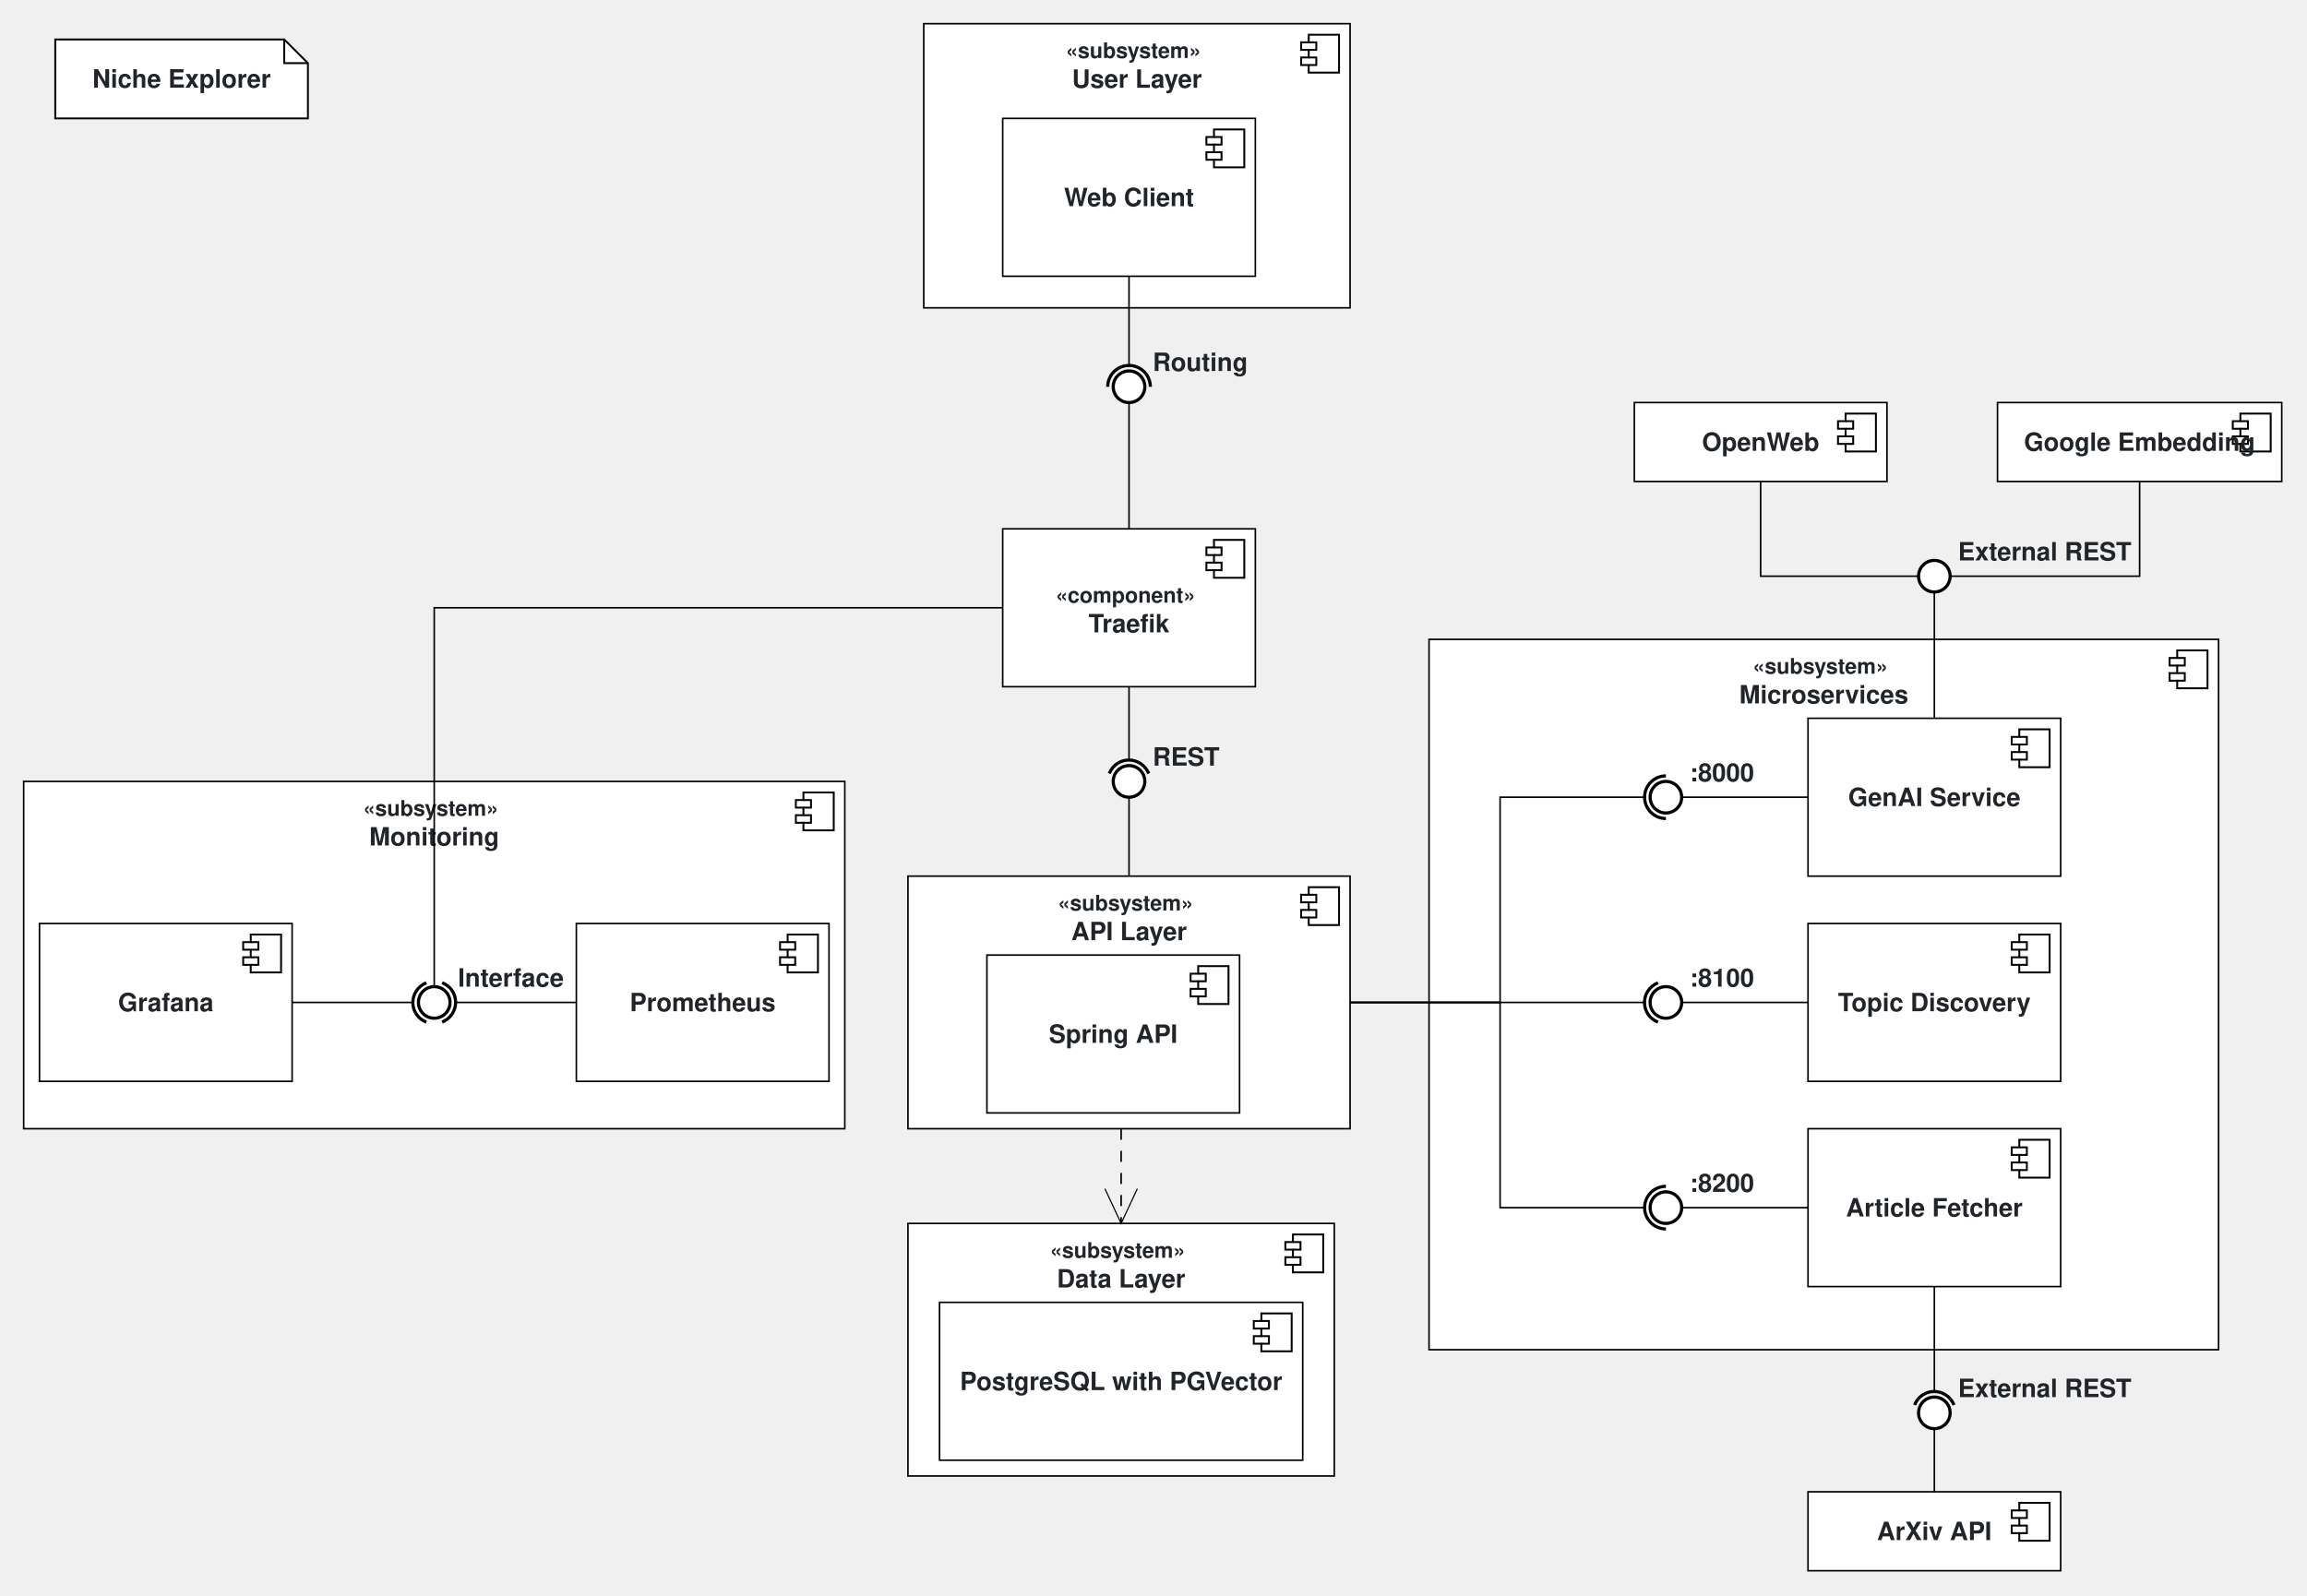
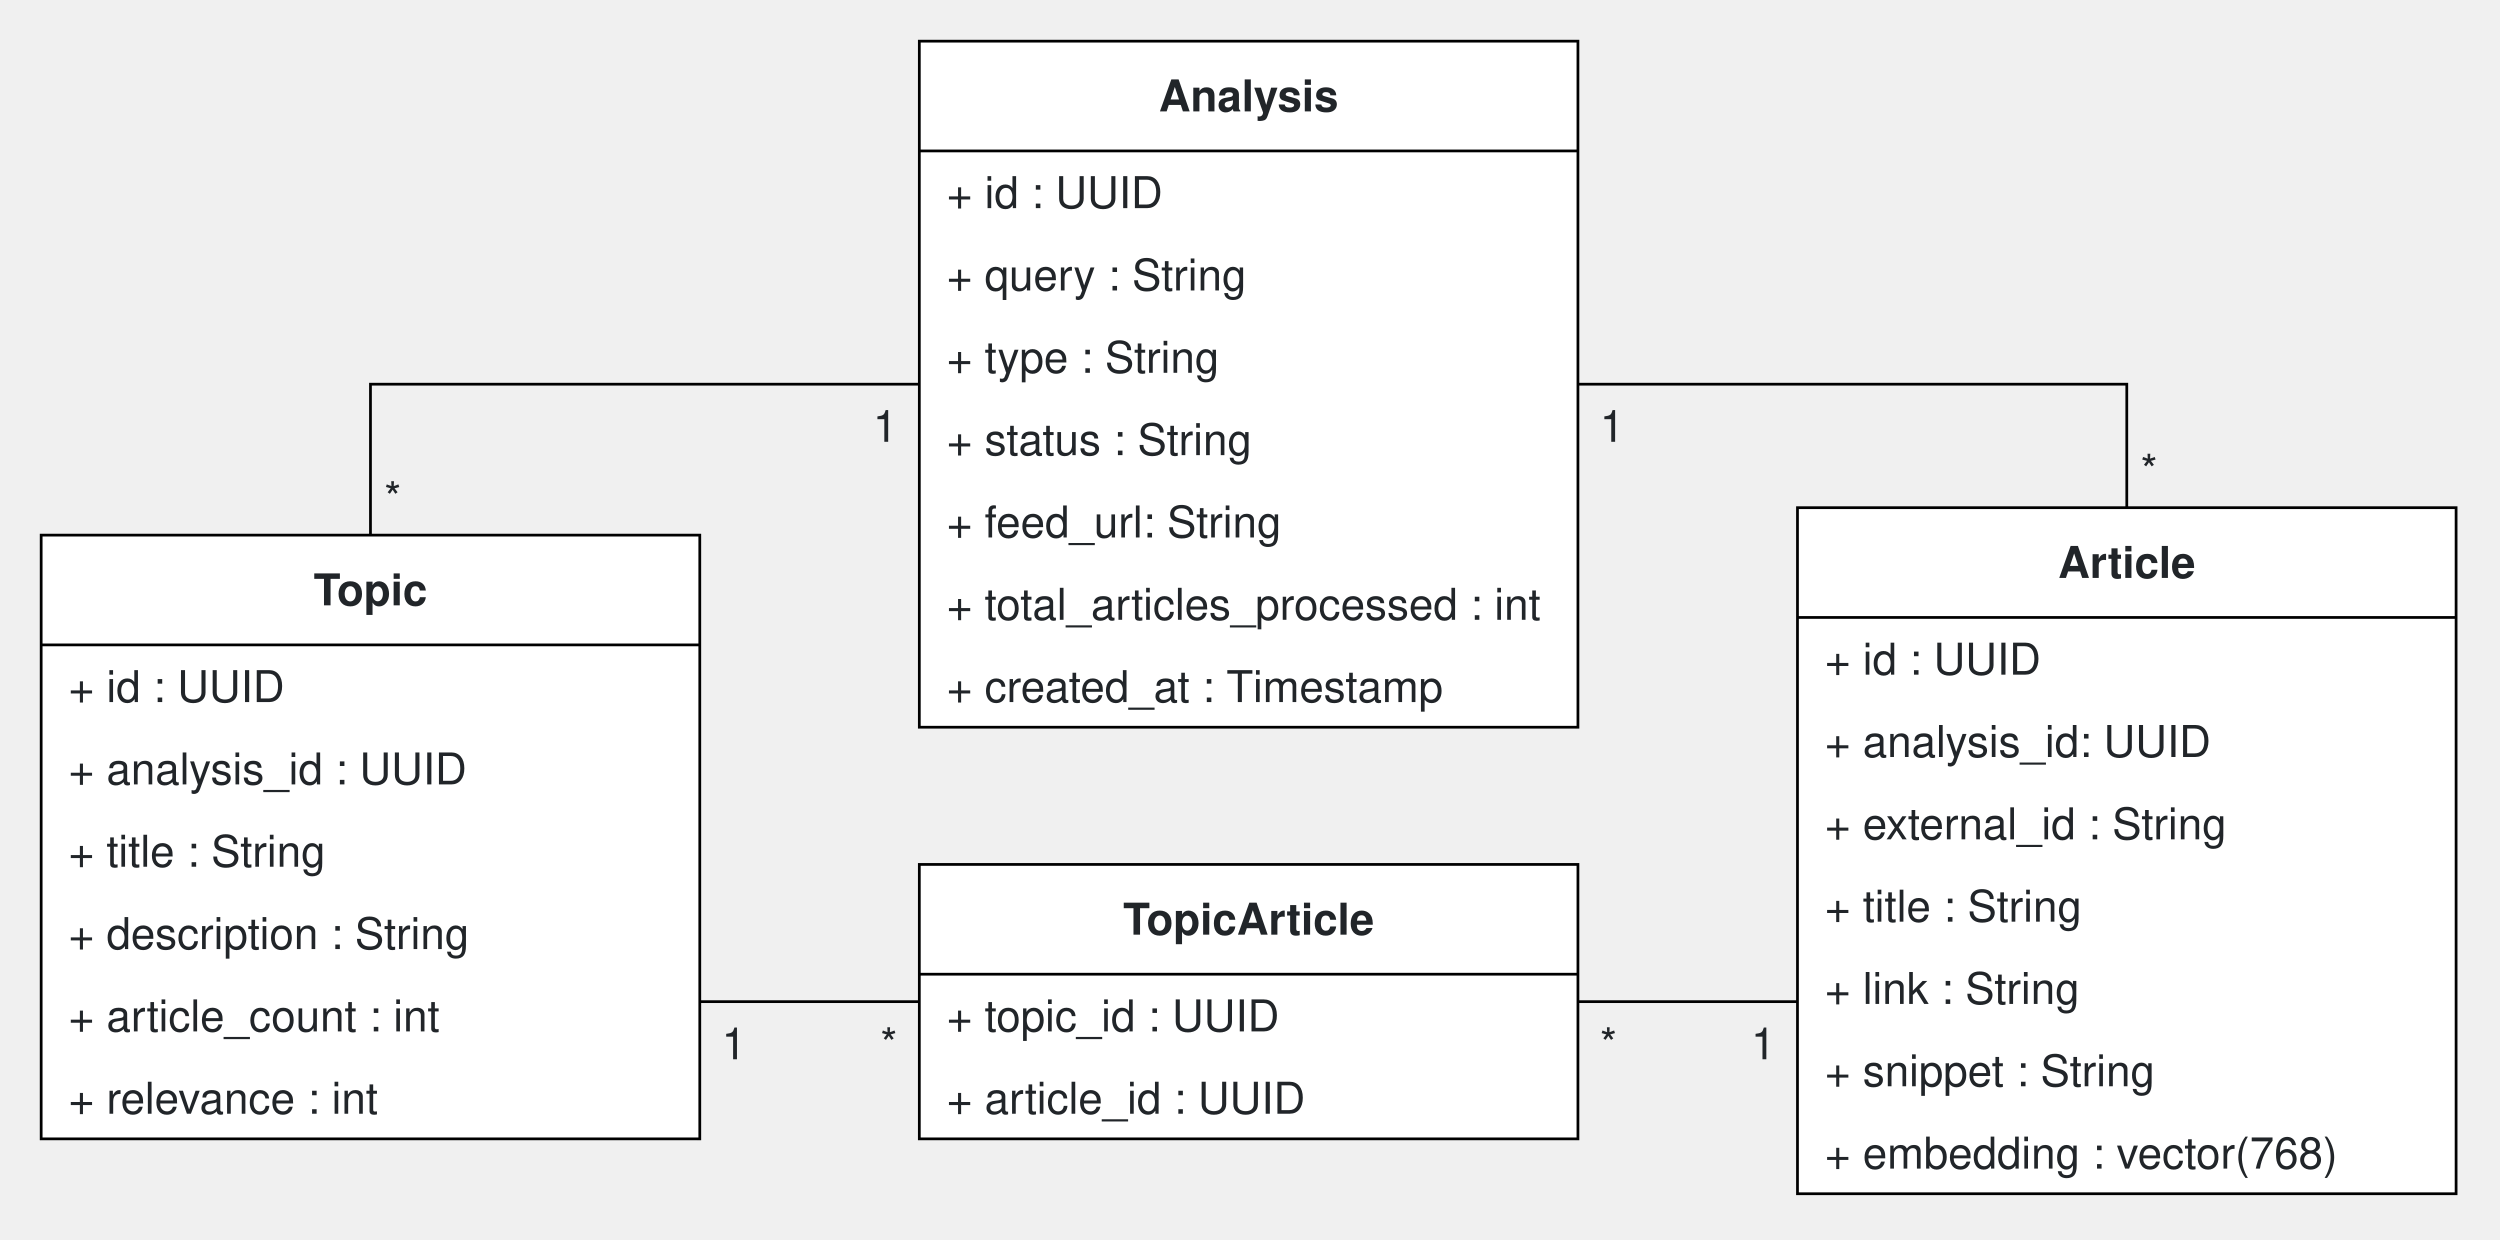
- <svg xmlns="http://www.w3.org/2000/svg" width="1461" height="1011" fill="#ffffff">
+ <svg xmlns="http://www.w3.org/2000/svg" width="911" height="451.5" fill="#ffffff">
  <defs>
    <style>
  text {
    fill: #212529;
    font-family: Helvetica Neue, Helvetica, Arial, sans-serif;
    font-size: 16px;
  }

  marker, text {
    fill-opacity: 1;
  }

  * {
    overflow: visible;
  }
</style>
  </defs>
-   <svg x="705" y="235" width="20" height="20" class="Routing" fill="#ffffff">
-     <g>
-       <circle cx="50%" cy="50%" r="10" stroke-width="2" stroke="black" fill="white" class="sc-iGgWBj fYmGgq" />
-       <text x="25" dominant-baseline="auto" text-anchor="start" font-weight="bold" pointer-events="none">Routing</text>
-     </g>
-   </svg>
-   <svg x="905" y="405" width="500" height="450" class="Microservices" fill="#ffffff">
-     <g data-cy="uml-subsystem">
-       <rect width="100%" height="100%" stroke="black" fill="white" class="sc-fqkvVR uHYUy" />
-       <g transform="translate(469, 7)">
-         <path d="M 4.8 0 L 24 0 L 24 24 L 4.8 24 L 4.8 19.2 L 0 19.2 L 0 14.4 L 4.8 14.4 L 4.8 9.6 L 0 9.6 L 0 4.8 L 4.8 4.8 Z" stroke-width="1.2" stroke-miterlimit="10" stroke="black" fill="white" class="sc-gEvEer fkqzOi" />
-         <path d="M 4.8 4.8 L 9.6 4.8 L 9.6 9.6 L 4.8 9.6 M 4.8 14.4 L 9.6 14.4 L 9.6 19.2 L 4.8 19.2" stroke-width="1.2" stroke-miterlimit="10" stroke="black" fill="none" class="sc-gEvEer bFSwyf" />
-       </g>
-       <text x="50%" y="25px" dominant-baseline="middle" text-anchor="middle" font-weight="bold" pointer-events="none">
-         <tspan x="50%" dy="-8" text-anchor="middle" font-size="85%">«subsystem»</tspan>
-         <tspan x="50%" dy="18" text-anchor="middle">Microservices</tspan>
-       </text>
-     </g>
-   </svg>
-   <svg x="1145" y="455" width="160" height="100" class="GenAI Service" fill="#ffffff">
-     <g data-cy="uml-component">
-       <rect width="100%" height="100%" stroke="black" fill="white" class="sc-fqkvVR uHYUy" />
-       <g transform="translate(129, 7)">
-         <path d="M 4.8 0 L 24 0 L 24 24 L 4.8 24 L 4.8 19.2 L 0 19.2 L 0 14.4 L 4.8 14.4 L 4.8 9.6 L 0 9.6 L 0 4.8 L 4.8 4.8 Z" stroke-width="1.2" stroke-miterlimit="10" stroke="black" fill="white" class="sc-gEvEer fkqzOi" />
-         <path d="M 4.8 4.8 L 9.6 4.8 L 9.6 9.6 L 4.8 9.6 M 4.8 14.4 L 9.6 14.4 L 9.6 19.2 L 4.8 19.2" stroke-width="1.2" stroke-miterlimit="10" stroke="black" fill="none" class="sc-gEvEer bFSwyf" />
-       </g>
-       <text x="50%" y="50%" dominant-baseline="middle" text-anchor="middle" font-weight="bold" pointer-events="none">
-         <tspan x="50%" dy="0" text-anchor="middle">GenAI Service</tspan>
-       </text>
-     </g>
-   </svg>
-   <svg x="1145" y="585" width="160" height="100" class="Topic Discovery" fill="#ffffff">
-     <g data-cy="uml-component">
-       <rect width="100%" height="100%" stroke="black" fill="white" class="sc-fqkvVR uHYUy" />
-       <g transform="translate(129, 7)">
-         <path d="M 4.8 0 L 24 0 L 24 24 L 4.8 24 L 4.8 19.2 L 0 19.2 L 0 14.4 L 4.8 14.4 L 4.8 9.6 L 0 9.6 L 0 4.8 L 4.8 4.8 Z" stroke-width="1.2" stroke-miterlimit="10" stroke="black" fill="white" class="sc-gEvEer fkqzOi" />
-         <path d="M 4.8 4.8 L 9.6 4.8 L 9.6 9.6 L 4.8 9.6 M 4.8 14.4 L 9.6 14.4 L 9.6 19.2 L 4.8 19.2" stroke-width="1.2" stroke-miterlimit="10" stroke="black" fill="none" class="sc-gEvEer bFSwyf" />
-       </g>
-       <text x="50%" y="50%" dominant-baseline="middle" text-anchor="middle" font-weight="bold" pointer-events="none">
-         <tspan x="50%" dy="0" text-anchor="middle">Topic Discovery</tspan>
-       </text>
-     </g>
-   </svg>
-   <svg x="1145" y="715" width="160" height="100" class="Article Fetcher" fill="#ffffff">
-     <g data-cy="uml-component">
-       <rect width="100%" height="100%" stroke="black" fill="white" class="sc-fqkvVR uHYUy" />
-       <g transform="translate(129, 7)">
-         <path d="M 4.8 0 L 24 0 L 24 24 L 4.8 24 L 4.8 19.2 L 0 19.2 L 0 14.4 L 4.8 14.4 L 4.8 9.6 L 0 9.6 L 0 4.8 L 4.8 4.8 Z" stroke-width="1.2" stroke-miterlimit="10" stroke="black" fill="white" class="sc-gEvEer fkqzOi" />
-         <path d="M 4.8 4.8 L 9.6 4.8 L 9.6 9.6 L 4.8 9.6 M 4.8 14.4 L 9.6 14.4 L 9.6 19.2 L 4.8 19.2" stroke-width="1.2" stroke-miterlimit="10" stroke="black" fill="none" class="sc-gEvEer bFSwyf" />
-       </g>
-       <text x="50%" y="50%" dominant-baseline="middle" text-anchor="middle" font-weight="bold" pointer-events="none">
-         <tspan x="50%" dy="0" text-anchor="middle">Article Fetcher</tspan>
-       </text>
-     </g>
-   </svg>
-   <svg x="1045" y="495" width="20" height="20" class=":8000" fill="#ffffff">
-     <g>
-       <circle cx="50%" cy="50%" r="10" stroke-width="2" stroke="black" fill="white" class="sc-iGgWBj fYmGgq" />
-       <text x="25" dominant-baseline="auto" text-anchor="start" font-weight="bold" pointer-events="none">:8000</text>
-     </g>
-   </svg>
-   <svg x="1045" y="625" width="20" height="20" class=":8100" fill="#ffffff">
-     <g>
-       <circle cx="50%" cy="50%" r="10" stroke-width="2" stroke="black" fill="white" class="sc-iGgWBj fYmGgq" />
-       <text x="25" dominant-baseline="auto" text-anchor="start" font-weight="bold" pointer-events="none">:8100</text>
-     </g>
-   </svg>
-   <svg x="1045" y="755" width="20" height="20" class=":8200" fill="#ffffff">
-     <g>
-       <circle cx="50%" cy="50%" r="10" stroke-width="2" stroke="black" fill="white" class="sc-iGgWBj fYmGgq" />
-       <text x="25" dominant-baseline="auto" text-anchor="start" font-weight="bold" pointer-events="none">:8200</text>
-     </g>
-   </svg>
-   <svg x="705" y="485" width="20" height="20" class="REST" fill="#ffffff">
-     <g>
-       <circle cx="50%" cy="50%" r="10" stroke-width="2" stroke="black" fill="white" class="sc-iGgWBj fYmGgq" />
-       <text x="25" dominant-baseline="auto" text-anchor="start" font-weight="bold" pointer-events="none">REST</text>
-     </g>
-   </svg>
-   <svg x="15" y="495" width="520" height="220" class="Monitoring" fill="#ffffff">
-     <g data-cy="uml-subsystem">
-       <rect width="100%" height="100%" stroke="black" fill="white" class="sc-fqkvVR uHYUy" />
-       <g transform="translate(489, 7)">
-         <path d="M 4.8 0 L 24 0 L 24 24 L 4.8 24 L 4.8 19.2 L 0 19.2 L 0 14.4 L 4.8 14.4 L 4.8 9.6 L 0 9.6 L 0 4.8 L 4.8 4.8 Z" stroke-width="1.2" stroke-miterlimit="10" stroke="black" fill="white" class="sc-gEvEer fkqzOi" />
-         <path d="M 4.8 4.8 L 9.6 4.8 L 9.6 9.6 L 4.8 9.6 M 4.8 14.4 L 9.6 14.4 L 9.6 19.2 L 4.8 19.2" stroke-width="1.2" stroke-miterlimit="10" stroke="black" fill="none" class="sc-gEvEer bFSwyf" />
-       </g>
-       <text x="50%" y="25px" dominant-baseline="middle" text-anchor="middle" font-weight="bold" pointer-events="none">
-         <tspan x="50%" dy="-8" text-anchor="middle" font-size="85%">«subsystem»</tspan>
-         <tspan x="50%" dy="18" text-anchor="middle">Monitoring</tspan>
-       </text>
-     </g>
-   </svg>
-   <svg x="365" y="585" width="160" height="100" class="Prometheus" fill="#ffffff">
-     <g data-cy="uml-component">
-       <rect width="100%" height="100%" stroke="black" fill="white" class="sc-fqkvVR uHYUy" />
-       <g transform="translate(129, 7)">
-         <path d="M 4.8 0 L 24 0 L 24 24 L 4.8 24 L 4.8 19.2 L 0 19.2 L 0 14.4 L 4.8 14.4 L 4.8 9.6 L 0 9.6 L 0 4.8 L 4.8 4.8 Z" stroke-width="1.2" stroke-miterlimit="10" stroke="black" fill="white" class="sc-gEvEer fkqzOi" />
-         <path d="M 4.8 4.8 L 9.6 4.8 L 9.6 9.6 L 4.8 9.6 M 4.8 14.4 L 9.6 14.4 L 9.6 19.2 L 4.8 19.2" stroke-width="1.2" stroke-miterlimit="10" stroke="black" fill="none" class="sc-gEvEer bFSwyf" />
-       </g>
-       <text x="50%" y="50%" dominant-baseline="middle" text-anchor="middle" font-weight="bold" pointer-events="none">
-         <tspan x="50%" dy="0" text-anchor="middle">Prometheus</tspan>
-       </text>
-     </g>
-   </svg>
-   <svg x="25" y="585" width="160" height="100" class="Grafana" fill="#ffffff">
-     <g data-cy="uml-component">
-       <rect width="100%" height="100%" stroke="black" fill="white" class="sc-fqkvVR uHYUy" />
-       <g transform="translate(129, 7)">
-         <path d="M 4.8 0 L 24 0 L 24 24 L 4.8 24 L 4.8 19.2 L 0 19.2 L 0 14.4 L 4.8 14.4 L 4.8 9.6 L 0 9.6 L 0 4.8 L 4.8 4.8 Z" stroke-width="1.2" stroke-miterlimit="10" stroke="black" fill="white" class="sc-gEvEer fkqzOi" />
-         <path d="M 4.8 4.8 L 9.6 4.8 L 9.6 9.6 L 4.8 9.6 M 4.8 14.4 L 9.6 14.4 L 9.6 19.2 L 4.8 19.2" stroke-width="1.2" stroke-miterlimit="10" stroke="black" fill="none" class="sc-gEvEer bFSwyf" />
-       </g>
-       <text x="50%" y="50%" dominant-baseline="middle" text-anchor="middle" font-weight="bold" pointer-events="none">
-         <tspan x="50%" dy="0" text-anchor="middle">Grafana</tspan>
-       </text>
-     </g>
-   </svg>
-   <svg x="265" y="625" width="20" height="20" class="Interface" fill="#ffffff">
-     <g>
-       <circle cx="50%" cy="50%" r="10" stroke-width="2" stroke="black" fill="white" class="sc-iGgWBj fYmGgq" />
-       <text x="25" dominant-baseline="auto" text-anchor="start" font-weight="bold" pointer-events="none">Interface</text>
-     </g>
-   </svg>
-   <svg x="585" y="15" width="270" height="180" class="User Layer" fill="#ffffff">
-     <g data-cy="uml-subsystem">
-       <rect width="100%" height="100%" stroke="black" fill="white" class="sc-fqkvVR uHYUy" />
-       <g transform="translate(239, 7)">
-         <path d="M 4.8 0 L 24 0 L 24 24 L 4.8 24 L 4.8 19.2 L 0 19.2 L 0 14.4 L 4.8 14.4 L 4.8 9.6 L 0 9.6 L 0 4.8 L 4.8 4.8 Z" stroke-width="1.2" stroke-miterlimit="10" stroke="black" fill="white" class="sc-gEvEer fkqzOi" />
-         <path d="M 4.8 4.8 L 9.6 4.8 L 9.6 9.6 L 4.8 9.6 M 4.8 14.4 L 9.6 14.4 L 9.6 19.2 L 4.8 19.2" stroke-width="1.2" stroke-miterlimit="10" stroke="black" fill="none" class="sc-gEvEer bFSwyf" />
-       </g>
-       <text x="50%" y="25px" dominant-baseline="middle" text-anchor="middle" font-weight="bold" pointer-events="none">
-         <tspan x="50%" dy="-8" text-anchor="middle" font-size="85%">«subsystem»</tspan>
-         <tspan x="50%" dy="18" text-anchor="middle">User Layer</tspan>
-       </text>
-     </g>
-   </svg>
-   <svg x="635" y="75" width="160" height="100" class="Web Client" fill="#ffffff">
-     <g data-cy="uml-component">
-       <rect width="100%" height="100%" stroke="black" fill="white" class="sc-fqkvVR uHYUy" />
-       <g transform="translate(129, 7)">
-         <path d="M 4.8 0 L 24 0 L 24 24 L 4.8 24 L 4.8 19.2 L 0 19.2 L 0 14.4 L 4.8 14.4 L 4.8 9.6 L 0 9.6 L 0 4.8 L 4.8 4.8 Z" stroke-width="1.2" stroke-miterlimit="10" stroke="black" fill="white" class="sc-gEvEer fkqzOi" />
-         <path d="M 4.8 4.8 L 9.6 4.8 L 9.6 9.6 L 4.8 9.6 M 4.8 14.4 L 9.6 14.4 L 9.6 19.2 L 4.8 19.2" stroke-width="1.2" stroke-miterlimit="10" stroke="black" fill="none" class="sc-gEvEer bFSwyf" />
-       </g>
-       <text x="50%" y="50%" dominant-baseline="middle" text-anchor="middle" font-weight="bold" pointer-events="none">
-         <tspan x="50%" dy="0" text-anchor="middle">Web Client</tspan>
-       </text>
-     </g>
-   </svg>
-   <svg x="635" y="335" width="160" height="100" class="Traefik" fill="#ffffff">
-     <g data-cy="uml-component">
-       <rect width="100%" height="100%" stroke="black" fill="white" class="sc-fqkvVR uHYUy" />
-       <g transform="translate(129, 7)">
-         <path d="M 4.8 0 L 24 0 L 24 24 L 4.8 24 L 4.8 19.2 L 0 19.2 L 0 14.4 L 4.8 14.4 L 4.8 9.6 L 0 9.6 L 0 4.8 L 4.8 4.8 Z" stroke-width="1.2" stroke-miterlimit="10" stroke="black" fill="white" class="sc-gEvEer fkqzOi" />
-         <path d="M 4.8 4.8 L 9.6 4.8 L 9.6 9.6 L 4.8 9.6 M 4.8 14.4 L 9.6 14.4 L 9.6 19.2 L 4.8 19.2" stroke-width="1.2" stroke-miterlimit="10" stroke="black" fill="none" class="sc-gEvEer bFSwyf" />
-       </g>
-       <text x="50%" y="50%" dominant-baseline="middle" text-anchor="middle" font-weight="bold" pointer-events="none">
-         <tspan x="50%" dy="-8" text-anchor="middle" font-size="85%">«component»</tspan>
-         <tspan x="50%" dy="18" text-anchor="middle">Traefik</tspan>
-       </text>
-     </g>
-   </svg>
-   <svg x="575" y="775" width="270" height="160" class="Data Layer" fill="#ffffff">
-     <g data-cy="uml-subsystem">
-       <rect width="100%" height="100%" stroke="black" fill="white" class="sc-fqkvVR uHYUy" />
-       <g transform="translate(239, 7)">
-         <path d="M 4.8 0 L 24 0 L 24 24 L 4.8 24 L 4.8 19.2 L 0 19.2 L 0 14.4 L 4.8 14.4 L 4.8 9.6 L 0 9.6 L 0 4.8 L 4.8 4.8 Z" stroke-width="1.2" stroke-miterlimit="10" stroke="black" fill="white" class="sc-gEvEer fkqzOi" />
-         <path d="M 4.8 4.8 L 9.6 4.8 L 9.6 9.6 L 4.8 9.6 M 4.8 14.4 L 9.6 14.4 L 9.6 19.2 L 4.8 19.2" stroke-width="1.2" stroke-miterlimit="10" stroke="black" fill="none" class="sc-gEvEer bFSwyf" />
-       </g>
-       <text x="50%" y="25px" dominant-baseline="middle" text-anchor="middle" font-weight="bold" pointer-events="none">
-         <tspan x="50%" dy="-8" text-anchor="middle" font-size="85%">«subsystem»</tspan>
-         <tspan x="50%" dy="18" text-anchor="middle">Data Layer</tspan>
-       </text>
-     </g>
-   </svg>
-   <svg x="595" y="825" width="230" height="100" class="PostgreSQL with PGVector" fill="#ffffff">
-     <g data-cy="uml-component">
-       <rect width="100%" height="100%" stroke="black" fill="white" class="sc-fqkvVR uHYUy" />
-       <g transform="translate(199, 7)">
-         <path d="M 4.8 0 L 24 0 L 24 24 L 4.8 24 L 4.8 19.2 L 0 19.2 L 0 14.4 L 4.8 14.4 L 4.8 9.6 L 0 9.6 L 0 4.8 L 4.8 4.8 Z" stroke-width="1.2" stroke-miterlimit="10" stroke="black" fill="white" class="sc-gEvEer fkqzOi" />
-         <path d="M 4.8 4.8 L 9.6 4.8 L 9.6 9.6 L 4.8 9.6 M 4.8 14.4 L 9.6 14.4 L 9.6 19.2 L 4.8 19.2" stroke-width="1.2" stroke-miterlimit="10" stroke="black" fill="none" class="sc-gEvEer bFSwyf" />
-       </g>
-       <text x="50%" y="50%" dominant-baseline="middle" text-anchor="middle" font-weight="bold" pointer-events="none">
-         <tspan x="50%" dy="0" text-anchor="middle">PostgreSQL with PGVector</tspan>
-       </text>
-     </g>
-   </svg>
-   <svg x="575" y="555" width="280" height="160" class="API Layer" fill="#ffffff">
-     <g data-cy="uml-subsystem">
-       <rect width="100%" height="100%" stroke="black" fill="white" class="sc-fqkvVR uHYUy" />
-       <g transform="translate(249, 7)">
-         <path d="M 4.8 0 L 24 0 L 24 24 L 4.8 24 L 4.8 19.2 L 0 19.2 L 0 14.4 L 4.8 14.4 L 4.8 9.6 L 0 9.6 L 0 4.8 L 4.8 4.8 Z" stroke-width="1.2" stroke-miterlimit="10" stroke="black" fill="white" class="sc-gEvEer fkqzOi" />
-         <path d="M 4.8 4.8 L 9.6 4.8 L 9.6 9.6 L 4.8 9.6 M 4.8 14.4 L 9.6 14.4 L 9.6 19.2 L 4.8 19.2" stroke-width="1.2" stroke-miterlimit="10" stroke="black" fill="none" class="sc-gEvEer bFSwyf" />
-       </g>
-       <text x="50%" y="25px" dominant-baseline="middle" text-anchor="middle" font-weight="bold" pointer-events="none">
-         <tspan x="50%" dy="-8" text-anchor="middle" font-size="85%">«subsystem»</tspan>
-         <tspan x="50%" dy="18" text-anchor="middle">API Layer</tspan>
-       </text>
-     </g>
-   </svg>
-   <svg x="625" y="605" width="160" height="100" class="Spring API" fill="#ffffff">
-     <g data-cy="uml-component">
-       <rect width="100%" height="100%" stroke="black" fill="white" class="sc-fqkvVR uHYUy" />
-       <g transform="translate(129, 7)">
-         <path d="M 4.8 0 L 24 0 L 24 24 L 4.8 24 L 4.8 19.2 L 0 19.2 L 0 14.4 L 4.8 14.4 L 4.8 9.6 L 0 9.6 L 0 4.8 L 4.8 4.8 Z" stroke-width="1.2" stroke-miterlimit="10" stroke="black" fill="white" class="sc-gEvEer fkqzOi" />
-         <path d="M 4.8 4.8 L 9.6 4.8 L 9.6 9.6 L 4.8 9.6 M 4.8 14.4 L 9.6 14.4 L 9.6 19.2 L 4.8 19.2" stroke-width="1.2" stroke-miterlimit="10" stroke="black" fill="none" class="sc-gEvEer bFSwyf" />
-       </g>
-       <text x="50%" y="50%" dominant-baseline="middle" text-anchor="middle" font-weight="bold" pointer-events="none">
-         <tspan x="50%" dy="0" text-anchor="middle">Spring API</tspan>
-       </text>
-     </g>
-   </svg>
-   <svg x="1265" y="255" width="180" height="50" class="Google Embedding" fill="#ffffff">
-     <g data-cy="uml-component">
-       <rect width="100%" height="100%" stroke="black" fill="white" class="sc-fqkvVR uHYUy" />
-       <g transform="translate(149, 7)">
-         <path d="M 4.8 0 L 24 0 L 24 24 L 4.8 24 L 4.8 19.2 L 0 19.2 L 0 14.4 L 4.8 14.4 L 4.8 9.6 L 0 9.6 L 0 4.8 L 4.8 4.8 Z" stroke-width="1.2" stroke-miterlimit="10" stroke="black" fill="white" class="sc-gEvEer fkqzOi" />
-         <path d="M 4.8 4.8 L 9.6 4.8 L 9.6 9.6 L 4.8 9.6 M 4.8 14.4 L 9.6 14.4 L 9.6 19.2 L 4.8 19.2" stroke-width="1.2" stroke-miterlimit="10" stroke="black" fill="none" class="sc-gEvEer bFSwyf" />
-       </g>
-       <text x="50%" y="50%" dominant-baseline="middle" text-anchor="middle" font-weight="bold" pointer-events="none">
-         <tspan x="50%" dy="0" text-anchor="middle">Google Embedding</tspan>
-       </text>
-     </g>
-   </svg>
-   <svg x="1145" y="945" width="160" height="50" class="ArXiv API" fill="#ffffff">
-     <g data-cy="uml-component">
-       <rect width="100%" height="100%" stroke="black" fill="white" class="sc-fqkvVR uHYUy" />
-       <g transform="translate(129, 7)">
-         <path d="M 4.8 0 L 24 0 L 24 24 L 4.8 24 L 4.8 19.2 L 0 19.2 L 0 14.4 L 4.8 14.4 L 4.8 9.6 L 0 9.6 L 0 4.8 L 4.8 4.8 Z" stroke-width="1.2" stroke-miterlimit="10" stroke="black" fill="white" class="sc-gEvEer fkqzOi" />
-         <path d="M 4.8 4.8 L 9.6 4.8 L 9.6 9.6 L 4.8 9.6 M 4.8 14.4 L 9.6 14.4 L 9.6 19.2 L 4.8 19.2" stroke-width="1.2" stroke-miterlimit="10" stroke="black" fill="none" class="sc-gEvEer bFSwyf" />
-       </g>
-       <text x="50%" y="50%" dominant-baseline="middle" text-anchor="middle" font-weight="bold" pointer-events="none">
-         <tspan x="50%" dy="0" text-anchor="middle">ArXiv API</tspan>
-       </text>
-     </g>
-   </svg>
-   <svg x="1035" y="255" width="160" height="50" class="OpenWeb" fill="#ffffff">
-     <g data-cy="uml-component">
-       <rect width="100%" height="100%" stroke="black" fill="white" class="sc-fqkvVR uHYUy" />
-       <g transform="translate(129, 7)">
-         <path d="M 4.8 0 L 24 0 L 24 24 L 4.8 24 L 4.8 19.2 L 0 19.2 L 0 14.4 L 4.8 14.4 L 4.8 9.6 L 0 9.6 L 0 4.8 L 4.8 4.8 Z" stroke-width="1.2" stroke-miterlimit="10" stroke="black" fill="white" class="sc-gEvEer fkqzOi" />
-         <path d="M 4.8 4.8 L 9.6 4.8 L 9.6 9.6 L 4.8 9.6 M 4.8 14.4 L 9.6 14.4 L 9.6 19.2 L 4.8 19.2" stroke-width="1.2" stroke-miterlimit="10" stroke="black" fill="none" class="sc-gEvEer bFSwyf" />
-       </g>
-       <text x="50%" y="50%" dominant-baseline="middle" text-anchor="middle" font-weight="bold" pointer-events="none">
-         <tspan x="50%" dy="0" text-anchor="middle">OpenWeb</tspan>
-       </text>
-     </g>
-   </svg>
-   <svg x="1215" y="355" width="20" height="20" class="External REST" fill="#ffffff">
-     <g>
-       <circle cx="50%" cy="50%" r="10" stroke-width="2" stroke="black" fill="white" class="sc-iGgWBj fYmGgq" />
-       <text x="25" dominant-baseline="auto" text-anchor="start" font-weight="bold" pointer-events="none">External REST</text>
-     </g>
-   </svg>
-   <svg x="1215" y="885" width="20" height="20" class="External REST" fill="#ffffff">
-     <g>
-       <circle cx="50%" cy="50%" r="10" stroke-width="2" stroke="black" fill="white" class="sc-iGgWBj fYmGgq" />
-       <text x="25" dominant-baseline="auto" text-anchor="start" font-weight="bold" pointer-events="none">External REST</text>
-     </g>
-   </svg>
-   <svg x="35" y="25" width="160" height="50" class="Niche Explorer" fill="#ffffff">
-     <g>
-       <path d="M 0 0 L 145 0 L 160 15 L 160 50 L 0 50 L 0 0 Z" stroke-width="1.2" stroke-miterlimit="10" stroke="black" fill="white" class="sc-gEvEer fkqzOi" />
-       <path d="M 145 0 L 145 15 L 160 15" stroke-width="1.2" stroke-miterlimit="10" stroke="black" fill="none" class="sc-gEvEer bFSwyf" />
-       <text x="80" y="25" text-anchor="middle" width="160" height="50" font-weight="bold" pointer-events="none">
-         <tspan x="80" dy="5.5">Niche Explorer</tspan>
-       </text>
-     </g>
-   </svg>
-   <svg x="715" y="255" width="1" height="80" class="" fill="#ffffff">
-     <g>
-       <polyline points="0 0,0 80" stroke="black" fill="none" class="sc-aXZVg eMElBf" />
-     </g>
-   </svg>
-   <svg x="715" y="505" width="1" height="50" class="" fill="#ffffff">
-     <g>
-       <polyline points="0 50,0 10,0 40,0 0" stroke="black" fill="none" class="sc-aXZVg eMElBf" />
-     </g>
-   </svg>
-   <svg x="275" y="385" width="360" height="240" class="" fill="#ffffff">
-     <g>
-       <polyline points="0 240,0 0,360 0" stroke="black" fill="none" class="sc-aXZVg eMElBf" />
-     </g>
-   </svg>
-   <svg x="272" y="622" width="93" height="27" class="" fill="#ffffff">
-     <g>
-       <marker id="marker-850e1910-f7dd-4f58-b05e-65f6d036e165" viewBox="0 0 27 27" markerWidth="27" markerHeight="27" refX="0" refY="0" orient="auto" markerUnits="strokeWidth">
-         <path d="M 8 -12.5 C -3.5 -7.5 -3.3 7.9 8 12.5" stroke-width="2" stroke="black" fill="none" class="sc-gEvEer bFSwyf" />
-       </marker>
-       <polyline points="93 13,16 13" stroke-width="1" marker-end="url(#marker-850e1910-f7dd-4f58-b05e-65f6d036e165)" stroke="black" fill="none" class="sc-aXZVg eMElBf" />
-     </g>
-   </svg>
-   <svg x="185" y="622" width="94" height="27" class="" fill="#ffffff">
-     <g>
-       <marker id="marker-9d505d64-387c-40bf-a3ae-663228fc5ddb" viewBox="0 0 27 27" markerWidth="27" markerHeight="27" refX="0" refY="0" orient="auto" markerUnits="strokeWidth">
-         <path d="M 8 -12.5 C -3.5 -7.5 -3.3 7.9 8 12.5" stroke-width="2" stroke="black" fill="none" class="sc-gEvEer bFSwyf" />
-       </marker>
-       <polyline points="0 13,77 13" stroke-width="1" marker-end="url(#marker-9d505d64-387c-40bf-a3ae-663228fc5ddb)" stroke="black" fill="none" class="sc-aXZVg eMElBf" />
-     </g>
-   </svg>
-   <svg x="1065" y="505" width="80" height="1" class="" fill="#ffffff">
-     <g>
-       <polyline points="0 0,80 0" stroke="black" fill="none" class="sc-aXZVg eMElBf" />
-     </g>
-   </svg>
-   <svg x="855" y="492" width="204" height="143" class="" fill="#ffffff">
-     <g>
-       <marker id="marker-f2c0e65b-d6e4-45d9-a222-1cfebc23552a" viewBox="0 0 27 27" markerWidth="27" markerHeight="27" refX="0" refY="0" orient="auto" markerUnits="strokeWidth">
-         <path d="M 13 -13.5 a 1 1 0 0 0 0 27" stroke-width="2" stroke="black" fill="none" class="sc-gEvEer bFSwyf" />
-       </marker>
-       <polyline points="0 143,95 143,95 13,187 13" stroke-width="1" marker-end="url(#marker-f2c0e65b-d6e4-45d9-a222-1cfebc23552a)" stroke="black" fill="none" class="sc-aXZVg eMElBf" />
-     </g>
-   </svg>
-   <svg x="855" y="622" width="204" height="27" class="" fill="#ffffff">
-     <g>
-       <marker id="marker-3e52413c-9dd6-4608-a898-03fcaec28165" viewBox="0 0 27 27" markerWidth="27" markerHeight="27" refX="0" refY="0" orient="auto" markerUnits="strokeWidth">
-         <path d="M 8 -12.5 C -3.5 -7.5 -3.3 7.9 8 12.5" stroke-width="2" stroke="black" fill="none" class="sc-gEvEer bFSwyf" />
-       </marker>
-       <polyline points="0 13,187 13" stroke-width="1" marker-end="url(#marker-3e52413c-9dd6-4608-a898-03fcaec28165)" stroke="black" fill="none" class="sc-aXZVg eMElBf" />
-     </g>
-   </svg>
-   <svg x="1065" y="635" width="80" height="1" class="" fill="#ffffff">
-     <g>
-       <polyline points="80 0,0 0" stroke="black" fill="none" class="sc-aXZVg eMElBf" />
-     </g>
-   </svg>
-   <svg x="855" y="635" width="204" height="144" class="" fill="#ffffff">
-     <g>
-       <marker id="marker-b2fa2c81-e3d9-4fcd-a862-4f4d17b4f397" viewBox="0 0 27 27" markerWidth="27" markerHeight="27" refX="0" refY="0" orient="auto" markerUnits="strokeWidth">
-         <path d="M 13 -13.5 a 1 1 0 0 0 0 27" stroke-width="2" stroke="black" fill="none" class="sc-gEvEer bFSwyf" />
-       </marker>
-       <polyline points="0 0,95 0,95 130,187 130" stroke-width="1" marker-end="url(#marker-b2fa2c81-e3d9-4fcd-a862-4f4d17b4f397)" stroke="black" fill="none" class="sc-aXZVg eMElBf" />
-     </g>
-   </svg>
-   <svg x="1065" y="765" width="80" height="1" class="" fill="#ffffff">
-     <g>
-       <polyline points="0 0,80 0" stroke="black" fill="none" class="sc-aXZVg eMElBf" />
-     </g>
-   </svg>
-   <svg x="1235" y="305" width="120" height="60" class="" fill="#ffffff">
-     <g>
-       <polyline points="0 60,120 60,120 0" stroke="black" fill="none" class="sc-aXZVg eMElBf" />
-     </g>
-   </svg>
-   <svg x="1115" y="305" width="100" height="60" class="" fill="#ffffff">
-     <g>
-       <polyline points="0 0,0 60,100 60" stroke="black" fill="none" class="sc-aXZVg eMElBf" />
-     </g>
-   </svg>
-   <svg x="1225" y="905" width="1" height="40" class="" fill="#ffffff">
-     <g>
-       <polyline points="0 40,0 0,0 40,0 0" stroke="black" fill="none" class="sc-aXZVg eMElBf" />
-     </g>
-   </svg>
-   <svg x="1212" y="815" width="27" height="84" class="" fill="#ffffff">
-     <g>
-       <marker id="marker-0ae43c15-c812-42c1-8397-27388453f5bc" viewBox="0 0 27 27" markerWidth="27" markerHeight="27" refX="0" refY="0" orient="auto" markerUnits="strokeWidth">
-         <path d="M 8 -12.5 C -3.5 -7.5 -3.3 7.9 8 12.5" stroke-width="2" stroke="black" fill="none" class="sc-gEvEer bFSwyf" />
-       </marker>
-       <polyline points="13 0,13 40,13 30,13 67" stroke-width="1" marker-end="url(#marker-0ae43c15-c812-42c1-8397-27388453f5bc)" stroke="black" fill="none" class="sc-aXZVg eMElBf" />
-     </g>
-   </svg>
-   <svg x="702" y="175" width="27" height="74" class="" fill="#ffffff">
-     <g>
-       <marker id="marker-104ee4b1-6a32-4d56-9687-a79fbe1cd0d8" viewBox="0 0 27 27" markerWidth="27" markerHeight="27" refX="0" refY="0" orient="auto" markerUnits="strokeWidth">
-         <path d="M 13 -13.5 a 1 1 0 0 0 0 27" stroke-width="2" stroke="black" fill="none" class="sc-gEvEer bFSwyf" />
-       </marker>
-       <polyline points="13 0,13 40,13 20,13 57" stroke-width="1" marker-end="url(#marker-104ee4b1-6a32-4d56-9687-a79fbe1cd0d8)" stroke="black" fill="none" class="sc-aXZVg eMElBf" />
-     </g>
-   </svg>
-   <svg x="702" y="435" width="27" height="64" class="" fill="#ffffff">
-     <g>
-       <marker id="marker-f61a689d-f3bd-417e-bb07-b9722aba6da3" viewBox="0 0 27 27" markerWidth="27" markerHeight="27" refX="0" refY="0" orient="auto" markerUnits="strokeWidth">
-         <path d="M 8 -12.5 C -3.5 -7.5 -3.3 7.9 8 12.5" stroke-width="2" stroke="black" fill="none" class="sc-gEvEer bFSwyf" />
-       </marker>
-       <polyline points="13 0,13 40,13 10,13 47" stroke-width="1" marker-end="url(#marker-f61a689d-f3bd-417e-bb07-b9722aba6da3)" stroke="black" fill="none" class="sc-aXZVg eMElBf" />
-     </g>
-   </svg>
-   <svg x="710" y="715" width="1" height="60" class="" fill="#ffffff">
-     <g>
-       <marker id="marker-a34b89aa-b1cc-4bf6-a3ce-26568cbb9110" viewBox="0 0 30 30" markerWidth="22" markerHeight="30" refX="30" refY="15" orient="auto" markerUnits="strokeWidth">
-         <path d="M0,29 L30,15 L0,1" stroke="black" fill="none" class="sc-gEvEer bFSwyf" />
-       </marker>
-       <polyline points="0 0,0 60" stroke-width="1" stroke-dasharray="7" marker-end="url(#marker-a34b89aa-b1cc-4bf6-a3ce-26568cbb9110)" stroke="black" fill="none" class="sc-aXZVg eMElBf" />
-     </g>
-   </svg>
-   <svg x="1225" y="375" width="1" height="80" class="" fill="#ffffff">
-     <g>
-       <polyline points="0 0,0 80" stroke="black" fill="none" class="sc-aXZVg eMElBf" />
+   <svg x="335" y="15" width="240" height="250" class="Analysis" fill="#ffffff">
+     <g>
+       <rect width="100%" height="40" stroke="none" fill="white" class="sc-fqkvVR eDtKfR" />
+       <rect y="40" width="100%" height="210" stroke="none" fill="white" class="sc-fqkvVR eDtKfR" />
+       <svg height="40">
+         <text x="50%" y="50%" dominant-baseline="middle" text-anchor="middle" font-weight="bold" pointer-events="none">Analysis</text>
+       </svg>
+       <svg x="0" y="40.5" width="239" height="30" class="+ id : UUID" fill="#ffffff">
+         <g>
+           <rect width="100%" height="100%" stroke="none" fill="white" class="sc-fqkvVR eDtKfR" />
+           <text x="10" y="50%" dominant-baseline="middle" text-anchor="start" font-weight="normal" pointer-events="none">+ id : UUID</text>
+         </g>
+       </svg>
+       <svg x="0" y="70.5" width="239" height="30" class="+ query : String" fill="#ffffff">
+         <g>
+           <rect width="100%" height="100%" stroke="none" fill="white" class="sc-fqkvVR eDtKfR" />
+           <text x="10" y="50%" dominant-baseline="middle" text-anchor="start" font-weight="normal" pointer-events="none">+ query : String</text>
+         </g>
+       </svg>
+       <svg x="0" y="100.5" width="239" height="30" class="+ type : String " fill="#ffffff">
+         <g>
+           <rect width="100%" height="100%" stroke="none" fill="white" class="sc-fqkvVR eDtKfR" />
+           <text x="10" y="50%" dominant-baseline="middle" text-anchor="start" font-weight="normal" pointer-events="none">+ type : String </text>
+         </g>
+       </svg>
+       <svg x="0" y="130.5" width="239" height="30" class="+ status : String" fill="#ffffff">
+         <g>
+           <rect width="100%" height="100%" stroke="none" fill="white" class="sc-fqkvVR eDtKfR" />
+           <text x="10" y="50%" dominant-baseline="middle" text-anchor="start" font-weight="normal" pointer-events="none">+ status : String</text>
+         </g>
+       </svg>
+       <svg x="0" y="160.5" width="239" height="30" class="+ feed_url: String" fill="#ffffff">
+         <g>
+           <rect width="100%" height="100%" stroke="none" fill="white" class="sc-fqkvVR eDtKfR" />
+           <text x="10" y="50%" dominant-baseline="middle" text-anchor="start" font-weight="normal" pointer-events="none">+ feed_url: String</text>
+         </g>
+       </svg>
+       <svg x="0" y="190.5" width="239" height="30" class="+ total_articles_processed : int" fill="#ffffff">
+         <g>
+           <rect width="100%" height="100%" stroke="none" fill="white" class="sc-fqkvVR eDtKfR" />
+           <text x="10" y="50%" dominant-baseline="middle" text-anchor="start" font-weight="normal" pointer-events="none">+ total_articles_processed : int</text>
+         </g>
+       </svg>
+       <svg x="0" y="220.5" width="239" height="30" class="+ created_at : Timestamp" fill="#ffffff">
+         <g>
+           <rect width="100%" height="100%" stroke="none" fill="white" class="sc-fqkvVR eDtKfR" />
+           <text x="10" y="50%" dominant-baseline="middle" text-anchor="start" font-weight="normal" pointer-events="none">+ created_at : Timestamp</text>
+         </g>
+       </svg>
+       <rect width="100%" height="100%" stroke="black" fill="none" class="sc-fqkvVR jAaomD" />
+       <path d="M 0 40 H 240" stroke="black" fill="white" class="sc-gEvEer fkqzOi" />
+     </g>
+   </svg>
+   <svg x="15" y="195" width="240" height="220" class="Topic" fill="#ffffff">
+     <g>
+       <rect width="100%" height="40" stroke="none" fill="white" class="sc-fqkvVR eDtKfR" />
+       <rect y="40" width="100%" height="180" stroke="none" fill="white" class="sc-fqkvVR eDtKfR" />
+       <svg height="40">
+         <text x="50%" y="50%" dominant-baseline="middle" text-anchor="middle" font-weight="bold" pointer-events="none">Topic</text>
+       </svg>
+       <svg x="0" y="40.5" width="239" height="30" class="+ id : UUID" fill="#ffffff">
+         <g>
+           <rect width="100%" height="100%" stroke="none" fill="white" class="sc-fqkvVR eDtKfR" />
+           <text x="10" y="50%" dominant-baseline="middle" text-anchor="start" font-weight="normal" pointer-events="none">+ id : UUID</text>
+         </g>
+       </svg>
+       <svg x="0" y="70.5" width="239" height="30" class="+ analysis_id : UUID" fill="#ffffff">
+         <g>
+           <rect width="100%" height="100%" stroke="none" fill="white" class="sc-fqkvVR eDtKfR" />
+           <text x="10" y="50%" dominant-baseline="middle" text-anchor="start" font-weight="normal" pointer-events="none">+ analysis_id : UUID</text>
+         </g>
+       </svg>
+       <svg x="0" y="100.5" width="239" height="30" class="+ title : String" fill="#ffffff">
+         <g>
+           <rect width="100%" height="100%" stroke="none" fill="white" class="sc-fqkvVR eDtKfR" />
+           <text x="10" y="50%" dominant-baseline="middle" text-anchor="start" font-weight="normal" pointer-events="none">+ title : String</text>
+         </g>
+       </svg>
+       <svg x="0" y="130.5" width="239" height="30" class="+ description : String" fill="#ffffff">
+         <g>
+           <rect width="100%" height="100%" stroke="none" fill="white" class="sc-fqkvVR eDtKfR" />
+           <text x="10" y="50%" dominant-baseline="middle" text-anchor="start" font-weight="normal" pointer-events="none">+ description : String</text>
+         </g>
+       </svg>
+       <svg x="0" y="160.5" width="239" height="30" class="+ article_count : int" fill="#ffffff">
+         <g>
+           <rect width="100%" height="100%" stroke="none" fill="white" class="sc-fqkvVR eDtKfR" />
+           <text x="10" y="50%" dominant-baseline="middle" text-anchor="start" font-weight="normal" pointer-events="none">+ article_count : int</text>
+         </g>
+       </svg>
+       <svg x="0" y="190.5" width="239" height="30" class="+ relevance : int" fill="#ffffff">
+         <g>
+           <rect width="100%" height="100%" stroke="none" fill="white" class="sc-fqkvVR eDtKfR" />
+           <text x="10" y="50%" dominant-baseline="middle" text-anchor="start" font-weight="normal" pointer-events="none">+ relevance : int</text>
+         </g>
+       </svg>
+       <rect width="100%" height="100%" stroke="black" fill="none" class="sc-fqkvVR jAaomD" />
+       <path d="M 0 40 H 240" stroke="black" fill="white" class="sc-gEvEer fkqzOi" />
+     </g>
+   </svg>
+   <svg x="655" y="185" width="240" height="250" class="Article" fill="#ffffff">
+     <g>
+       <rect width="100%" height="40" stroke="none" fill="white" class="sc-fqkvVR eDtKfR" />
+       <rect y="40" width="100%" height="210" stroke="none" fill="white" class="sc-fqkvVR eDtKfR" />
+       <svg height="40">
+         <text x="50%" y="50%" dominant-baseline="middle" text-anchor="middle" font-weight="bold" pointer-events="none">Article</text>
+       </svg>
+       <svg x="0" y="40.5" width="239" height="30" class="+ id : UUID" fill="#ffffff">
+         <g>
+           <rect width="100%" height="100%" stroke="none" fill="white" class="sc-fqkvVR eDtKfR" />
+           <text x="10" y="50%" dominant-baseline="middle" text-anchor="start" font-weight="normal" pointer-events="none">+ id : UUID</text>
+         </g>
+       </svg>
+       <svg x="0" y="70.5" width="239" height="30" class="+ analysis_id: UUID" fill="#ffffff">
+         <g>
+           <rect width="100%" height="100%" stroke="none" fill="white" class="sc-fqkvVR eDtKfR" />
+           <text x="10" y="50%" dominant-baseline="middle" text-anchor="start" font-weight="normal" pointer-events="none">+ analysis_id: UUID</text>
+         </g>
+       </svg>
+       <svg x="0" y="100.5" width="239" height="30" class="+ external_id : String" fill="#ffffff">
+         <g>
+           <rect width="100%" height="100%" stroke="none" fill="white" class="sc-fqkvVR eDtKfR" />
+           <text x="10" y="50%" dominant-baseline="middle" text-anchor="start" font-weight="normal" pointer-events="none">+ external_id : String</text>
+         </g>
+       </svg>
+       <svg x="0" y="130.5" width="239" height="30" class="+ title : String" fill="#ffffff">
+         <g>
+           <rect width="100%" height="100%" stroke="none" fill="white" class="sc-fqkvVR eDtKfR" />
+           <text x="10" y="50%" dominant-baseline="middle" text-anchor="start" font-weight="normal" pointer-events="none">+ title : String</text>
+         </g>
+       </svg>
+       <svg x="0" y="160.5" width="239" height="30" class="+ link : String" fill="#ffffff">
+         <g>
+           <rect width="100%" height="100%" stroke="none" fill="white" class="sc-fqkvVR eDtKfR" />
+           <text x="10" y="50%" dominant-baseline="middle" text-anchor="start" font-weight="normal" pointer-events="none">+ link : String</text>
+         </g>
+       </svg>
+       <svg x="0" y="190.5" width="239" height="30" class="+ snippet : String" fill="#ffffff">
+         <g>
+           <rect width="100%" height="100%" stroke="none" fill="white" class="sc-fqkvVR eDtKfR" />
+           <text x="10" y="50%" dominant-baseline="middle" text-anchor="start" font-weight="normal" pointer-events="none">+ snippet : String</text>
+         </g>
+       </svg>
+       <svg x="0" y="220.5" width="239" height="30" class="+ embedding : vector(768)" fill="#ffffff">
+         <g>
+           <rect width="100%" height="100%" stroke="none" fill="white" class="sc-fqkvVR eDtKfR" />
+           <text x="10" y="50%" dominant-baseline="middle" text-anchor="start" font-weight="normal" pointer-events="none">+ embedding : vector(768)</text>
+         </g>
+       </svg>
+       <rect width="100%" height="100%" stroke="black" fill="none" class="sc-fqkvVR jAaomD" />
+       <path d="M 0 40 H 240" stroke="black" fill="white" class="sc-gEvEer fkqzOi" />
+     </g>
+   </svg>
+   <svg x="335" y="315" width="240" height="100" class="TopicArticle" fill="#ffffff">
+     <g>
+       <rect width="100%" height="40" stroke="none" fill="white" class="sc-fqkvVR eDtKfR" />
+       <rect y="40" width="100%" height="60" stroke="none" fill="white" class="sc-fqkvVR eDtKfR" />
+       <svg height="40">
+         <text x="50%" y="50%" dominant-baseline="middle" text-anchor="middle" font-weight="bold" pointer-events="none">TopicArticle</text>
+       </svg>
+       <svg x="0" y="40.5" width="239" height="30" class="+ topic_id : UUID" fill="#ffffff">
+         <g>
+           <rect width="100%" height="100%" stroke="none" fill="white" class="sc-fqkvVR eDtKfR" />
+           <text x="10" y="50%" dominant-baseline="middle" text-anchor="start" font-weight="normal" pointer-events="none">+ topic_id : UUID</text>
+         </g>
+       </svg>
+       <svg x="0" y="70.5" width="239" height="30" class="+ article_id : UUID" fill="#ffffff">
+         <g>
+           <rect width="100%" height="100%" stroke="none" fill="white" class="sc-fqkvVR eDtKfR" />
+           <text x="10" y="50%" dominant-baseline="middle" text-anchor="start" font-weight="normal" pointer-events="none">+ article_id : UUID</text>
+         </g>
+       </svg>
+       <rect width="100%" height="100%" stroke="black" fill="none" class="sc-fqkvVR jAaomD" />
+       <path d="M 0 40 H 240" stroke="black" fill="white" class="sc-gEvEer fkqzOi" />
+     </g>
+   </svg>
+   <svg x="575" y="355" width="80" height="48" class="" fill="#ffffff">
+     <g>
+       <polyline points="0 10,80 10" stroke-width="1" marker-end="url(#marker-d361bb8e-b060-413c-861f-63af610b5ea9)" stroke="black" fill="none" class="sc-aXZVg eMElBf" />
+       <text x="8" y="10" dy="21" text-anchor="start" pointer-events="none">*</text>
+       <text x="72" y="10" dy="21" text-anchor="end" pointer-events="none">1</text>
+       <text x="8" y="10" dy="-10" text-anchor="start" pointer-events="none" />
+       <text x="72" y="10" dy="-10" text-anchor="end" pointer-events="none" />
+     </g>
+   </svg>
+   <svg x="255" y="355" width="80" height="48" class="" fill="#ffffff">
+     <g>
+       <polyline points="80 10,0 10" stroke-width="1" marker-end="url(#marker-f905aede-7609-4399-aab1-bc05b9827a68)" stroke="black" fill="none" class="sc-aXZVg eMElBf" />
+       <text x="72" y="10" dy="21" text-anchor="end" pointer-events="none">*</text>
+       <text x="8" y="10" dy="21" text-anchor="start" pointer-events="none">1</text>
+       <text x="72" y="10" dy="-10" text-anchor="end" pointer-events="none" />
+       <text x="8" y="10" dy="-10" text-anchor="start" pointer-events="none" />
+     </g>
+   </svg>
+   <svg x="130" y="130" width="205" height="74" class="" fill="#ffffff">
+     <g>
+       <polyline points="5 65,5 10,205 10" stroke-width="1" marker-end="url(#marker-01fd707d-6d96-4b37-9b17-1800e561c57c)" stroke="black" fill="none" class="sc-aXZVg eMElBf" />
+       <text x="5" y="57" dx="5" text-anchor="start" pointer-events="none">*</text>
+       <text x="197" y="10" dy="21" text-anchor="end" pointer-events="none">1</text>
+       <text x="5" y="57" dx="-5" text-anchor="end" pointer-events="none" />
+       <text x="197" y="10" dy="-10" text-anchor="end" pointer-events="none" />
+     </g>
+   </svg>
+   <svg x="575" y="130" width="212" height="64" class="" fill="#ffffff">
+     <g>
+       <polyline points="0 10,200 10,200 55" stroke-width="1" marker-end="url(#marker-7ebbdc6d-1e76-4d0c-9c8a-e6f9094d10be)" stroke="black" fill="none" class="sc-aXZVg eMElBf" />
+       <text x="8" y="10" dy="21" text-anchor="start" pointer-events="none">1</text>
+       <text x="200" y="47" dx="5" text-anchor="start" pointer-events="none">*</text>
+       <text x="8" y="10" dy="-10" text-anchor="start" pointer-events="none" />
+       <text x="200" y="47" dx="-5" text-anchor="end" pointer-events="none" />
    </g>
  </svg>
</svg>
